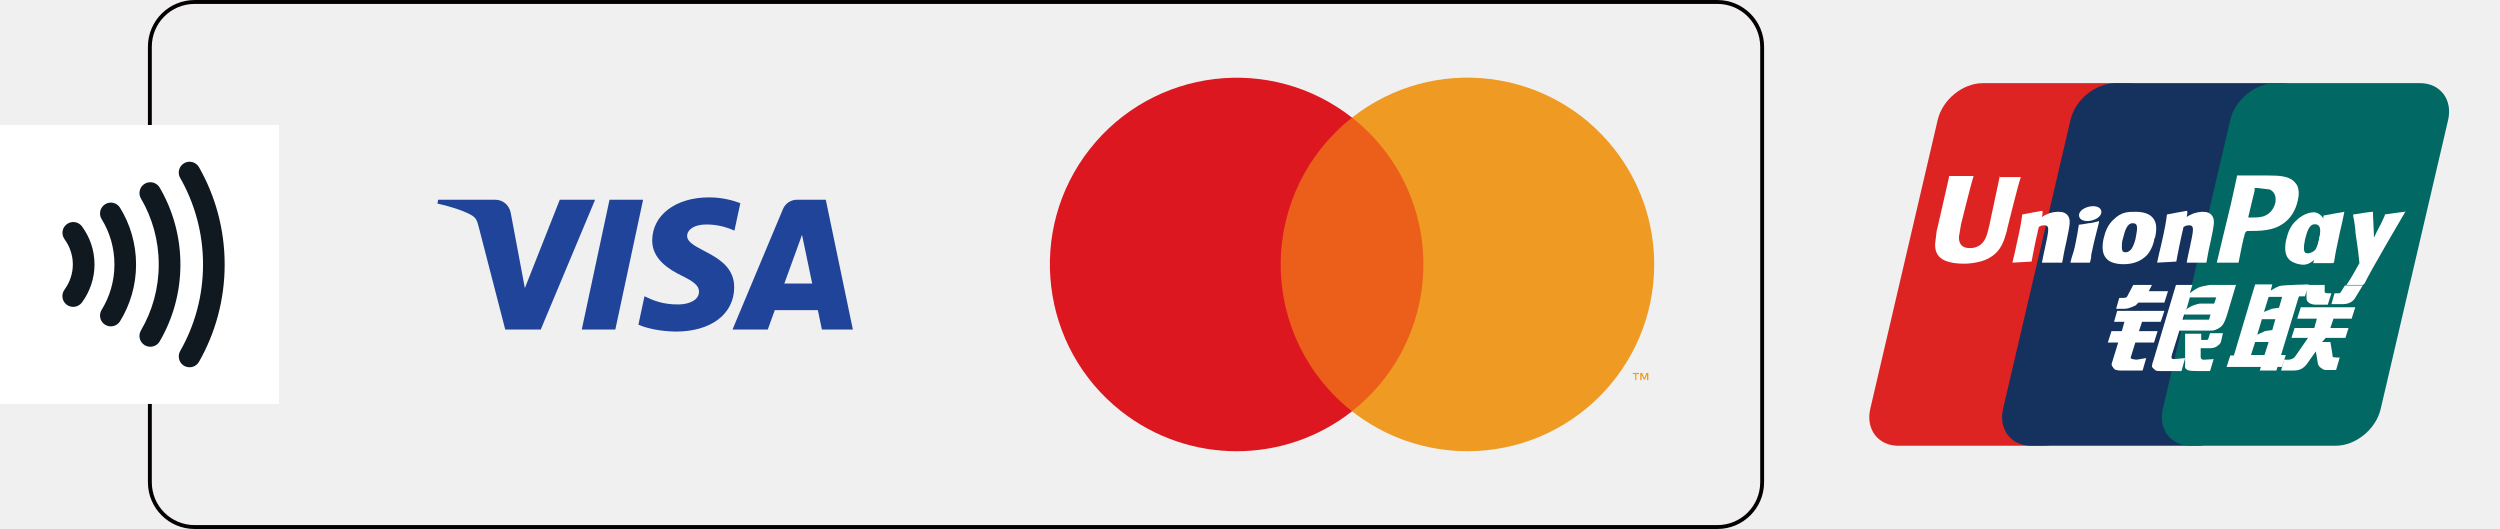
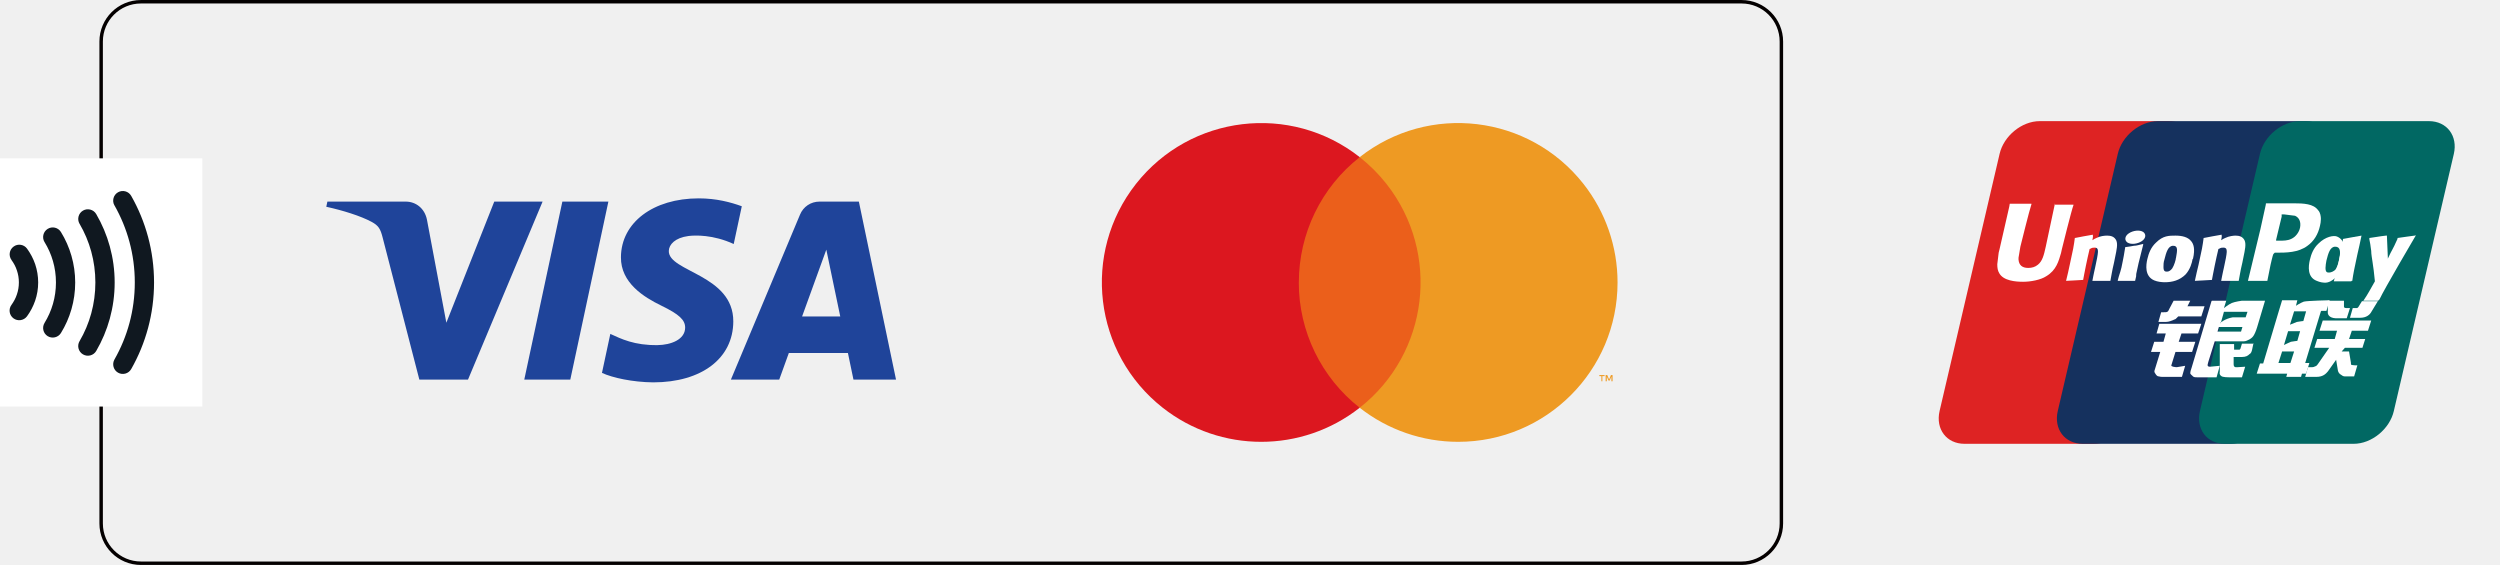
- <svg xmlns="http://www.w3.org/2000/svg" id="a" viewBox="0 0 481.94 101.97">
+ <svg xmlns="http://www.w3.org/2000/svg" id="a" viewBox="0 0 541.56 122.38">
  <defs>
    <clipPath id="b">
-       <rect x="53.77" y="7.65" width="141.17" height="86.67" style="fill:none;" />
+       <rect x="66.99" y="20.94" width="131.12" height="80.5" style="fill:none;" />
    </clipPath>
    <clipPath id="c">
-       <rect x="53.77" y="7.65" width="141.17" height="86.67" style="fill:none;" />
+       <rect x="66.83" y="22.65" width="131.12" height="80.5" style="fill:none;" />
    </clipPath>
  </defs>
-   <rect x="28.89" y=".38" width="310.81" height="101.22" rx="8.62" ry="8.62" style="fill:none; stroke:#040000; stroke-miterlimit:10; stroke-width:.75px;" />
+   <rect x="21.91" y=".38" width="363.98" height="121.63" rx="8.62" ry="8.62" style="fill:none; stroke:#040000; stroke-miterlimit:10; stroke-width:.75px;" />
  <g style="opacity:0;">
-     <rect x="194.95" y="7.53" width="131.39" height="86.9" style="fill:#fff;" />
+     <rect x="410.16" y="17.74" width="131.4" height="86.9" style="fill:#fff;" />
  </g>
-   <rect x="243.32" y="22.67" width="34.66" height="56.61" style="fill:#eb5f1b;" />
-   <path d="M246.89,50.98c0-11.04,5.06-21.48,13.75-28.3-15.63-12.29-38.26-9.57-50.55,6.06-12.29,15.63-9.57,38.26,6.06,50.55,13.06,10.26,31.43,10.26,44.49,0-8.69-6.82-13.76-17.26-13.75-28.31Z" style="fill:#dc171f;" />
-   <path d="M315.45,73.29v-1.16h.5v-.24h-1.19v.24h.47v1.16h.22ZM317.76,73.29v-1.4h-.36l-.42,1-.42-1h-.36v1.4h.26v-1.06l.39.91h.27l.39-.91v1.06h.25Z" style="fill:#ee9a23;" />
-   <path d="M318.89,50.98c0,19.88-16.12,36-36,36-8.07,0-15.91-2.71-22.25-7.7,15.63-12.29,18.35-34.92,6.06-50.55-1.77-2.25-3.81-4.29-6.06-6.06,15.63-12.29,38.26-9.58,50.55,6.05,4.99,6.34,7.7,14.18,7.7,22.25h0Z" style="fill:#ee9a23;" />
+   <path d="M441.86,26.24h27.9c3.9,0,6.3,3.2,5.4,7.1l-13,55.7c-.9,3.9-4.8,7.1-8.7,7.1h-27.9c-3.9,0-6.3-3.2-5.4-7.1l13-55.7c.9-3.9,4.8-7.1,8.7-7.1" style="fill:#de2323;" />
+   <path d="M467.46,26.24h32.1c3.9,0,2.1,3.2,1.2,7.1l-13,55.7c-.9,3.9-.6,7.1-4.5,7.1h-32.1c-3.9,0-6.3-3.2-5.4-7.1l13-55.7c.9-3.9,4.8-7.1,8.7-7.1" style="fill:#15315e;" />
+   <path d="M498.26,26.24h27.9c3.9,0,6.3,3.2,5.4,7.1l-13,55.7c-.9,3.9-4.8,7.1-8.7,7.1h-27.9c-3.9,0-6.3-3.2-5.4-7.1l13-55.7c.9-3.9,4.8-7.1,8.7-7.1" style="fill:#016863;" />
+   <path d="M493.56,78.64h2.6l.8-2.5h-2.6l-.8,2.5ZM495.66,71.74l-.9,3s1-.5,1.5-.7c.5-.1,1.4-.2,1.4-.2l.6-2.1h-2.6ZM496.96,67.44l-.9,2.9s1-.4,1.5-.6c.5-.1,1.4-.2,1.4-.2l.6-2.1s-2.6,0-2.6,0ZM502.76,67.44l-3.4,11.2h.9l-.7,2.3h-.9l-.2.7h-3.2l.2-.7h-6.6l.7-2.2h.7l3.4-11.4.7-2.3h3.3l-.3,1.2s.9-.6,1.7-.9c.8-.2,5.6-.3,5.6-.3l-.7,2.3h-1.1l-.1.1Z" style="fill:#fff; fill-rule:evenodd;" />
+   <path d="M504.26,65.14h3.5v1.3c0,.2.2.3.6.3h.7l-.7,2.2h-1.9c-1.6.1-2.3-.6-2.2-1.4,0,0,0-2.4,0-2.4Z" style="fill:#fff;" />
+   <path d="M504.76,75.34h-3.4l.6-1.9h3.8l.5-1.8h-3.8l.7-2.2h10.5l-.7,2.2h-3.5l-.6,1.8h3.5l-.6,1.9h-3.8l-.7.8h1.6l.4,2.4c0,.2,0,.4.1.5,0,0,.5.1.8.1h.5l-.7,2.4h-2c-.4,0-.6-.2-.9-.4-.2-.1-.5-.4-.6-.8l-.4-2.4-1.7,2.4c-.6.8-1.3,1.3-2.6,1.3h-2.4l.6-2.1h.9c.3,0,.5-.1.7-.2.2,0,.3-.2.5-.4l2.5-3.6h.2Z" style="fill:#fff;" />
+   <path d="M467.96,70.14h8.9l-.7,2.1h-3.6l-.6,1.8h3.6l-.7,2.2h-3.6l-.9,2.9c-.1.3.9.4,1.2.4l1.8-.3-.7,2.4h-4.1c-.3,0-.6,0-.9-.1-.3,0-.5-.2-.7-.5-.1-.2-.4-.4-.2-.9l1.2-3.9h-2l.7-2.2h2l.5-1.8h-2l.6-2.1h.2Z" style="fill:#fff;" />
+   <path d="M473.96,66.34h3.6l-.7,2.2h-5l-.5.5c-.2.2-.3.1-.6.3-.3.1-.9.4-1.6.4h-1.6l.6-2.1h.5c.4,0,.7,0,.8-.1.2,0,.3-.3.5-.7l.9-1.7h3.6l-.6,1.2h.1Z" style="fill:#fff;" />
+   <path d="M480.96,69.94s1-.9,2.7-1.2h2.8l.4-1.2h-5.1l-.7,2.5-.1-.1ZM485.76,70.84h-5.1l-.3,1h5.1l.3-1ZM479.16,65.14h3.1l-.5,1.6s1-.8,1.7-1.1,2.2-.5,2.2-.5h5l-1.7,5.7c-.3,1-.6,1.6-.8,1.9-.2.3-.4.5-.9.8-.4.2-.8.4-1.2.4h-6.3l-1.4,4.5c-.1.4-.2.7-.1.8,0,.1.2.2.5.2l2.1-.2-.7,2.5h-4.1c-.4,0-.8,0-1-.2s-.6-.5-.6-.7.1-.7.3-1.2l4.3-14.4.1-.1Z" style="fill:#fff; fill-rule:evenodd;" />
+   <path d="M488.16,74.34l-.3,1.4c-.1.4-.2.8-.6,1-.3.3-.7.6-1.7.6h-1.7v1.6q0,.4.2.5s.1.1.2.1h.5l1.6-.1-.7,2.3h-1.9c-1.3,0-2.3,0-2.6-.3-.3-.2-.4-.5-.3-.9v-6h3.1v1.2h1.2s.2-.2.2-.3l.3-1h2.4l.1-.1Z" style="fill:#fff;" />
+   <path d="M445.16,44.04c-.1.5-2,9.4-2,9.4-.4,1.8-.7,3.1-1.7,3.9-.6.5-1.3.7-2.1.7-1.3,0-2-.6-2.1-1.8v-.4l.4-2.4s2-8.1,2.4-9.2v-.1h-4.7l-.1.6-2.1,9.2-.2.8-.3,2.5c0,.8.1,1.4.4,1.9.9,1.7,3.6,1.9,5.2,1.9s3.8-.4,5-1.2c2.2-1.3,2.7-3.3,3.2-5l.2-.9s2.1-8.5,2.5-9.5v-.1h-4" style="fill:#fff;" />
+   <path d="M456.76,60.84h-3.5c.1-.7.3-1.4.4-2l.2-.9c.3-1.3.6-2.9.6-3.3,0-.3.1-1-.7-1s-.7.2-1.1.3c-.2.7-.6,2.7-.8,3.6-.4,1.9-.4,2.1-.6,3.1h-.1c-1.4.1-1.9.1-3.6.2h0c.3-1.3.6-2.4.8-3.5.7-3.1.9-4.2,1.1-5.8h.1c1.6-.3,2-.4,3.8-.7v.2c.1,0-.1,1-.1,1,.3-.2.6-.4.9-.5.8-.4,1.7-.5,2.3-.5.8,0,1.6.2,2,1.1.3.8.1,1.8-.3,3.7l-.2,1c-.5,2.1-.5,2.5-.8,4h-.4Z" style="fill:#fff;" />
+   <path d="M462.46,60.84h-3.7v-.1c.2-.8.3-1.1.4-1.4.1-.3.2-.6.4-1.4.2-1.1.4-1.8.5-2.5.1-.6.2-1.2.3-1.8h0v-.1c.8-.1,1.4-.2,1.9-.3.6,0,1.1-.2,2-.4h0v.2c-.2.7-.3,1.3-.5,2s-.3,1.3-.5,2c-.3,1.4-.4,1.9-.5,2.3,0,.4,0,.6-.2,1.3h0v.1l-.1.1Z" style="fill:#fff;" />
+   <path d="M471.36,55.84c0,.4-.4,1.7-.8,2.3-.3.4-.7.7-1.1.7s-.8,0-.8-1c0-.5,0-1,.2-1.6.4-1.6.8-3,1.9-3s.9,1,.6,2.7M475.06,56.04c.5-2.2.1-3.2-.4-3.8-.7-.9-2-1.2-3.4-1.2s-2.7,0-4.2,1.5c-1.1,1-1.6,2.3-1.9,3.6-.3,1.3-.6,3.7,1.5,4.6.7.3,1.6.4,2.3.4,1.6,0,3.2-.4,4.5-1.7,1-1.1,1.4-2.6,1.5-3.3" style="fill:#fff;" />
+   <path d="M509.36,60.94h-3.8c.4-1.7.9-3.3,1.2-5,.5-2.1.6-3,.8-4.2h.1c1.7-.3,2.1-.4,3.9-.7h0c-.3,1.5-.6,2.8-.9,4.1-.6,2.8-.9,4.2-1.1,5.7h-.2v.1Z" style="fill:#fff;" />
+   <path d="M506.76,56.04c0,.3-.4,1.7-.8,2.3-.3.4-1,.7-1.4.7s-.8,0-.8-1c0-.5.1-1,.2-1.6.4-1.6.8-3,1.9-3s1.2,1,.9,2.6M510.16,56.24c.5-2.1-1.5-.2-1.8-.9-.5-1.1-.2-3.3-2.1-4.1-.7-.3-2.5,0-4,1.5-1.1,1-1.6,2.3-1.9,3.6s-.6,3.7,1.5,4.5c.7.3,1.3.4,1.9.4,2.2-.1,3.9-3.4,5.1-4.7,1-1,1.1.4,1.3-.2" style="fill:#fff;" />
+   <path d="M484.66,60.84h-3.5c.1-.7.3-1.4.4-2l.2-.9c.3-1.3.6-2.9.6-3.3,0-.3.1-1-.7-1s-.7.2-1.1.3c-.2.7-.6,2.7-.8,3.6-.4,1.9-.4,2.1-.6,3.1h-.1c-1.4.1-1.9.1-3.6.2h0c.3-1.3.5-2.4.8-3.5.7-3.1.9-4.2,1.1-5.8h.1c1.6-.3,2-.4,3.8-.7v.2c.1,0-.1,1-.1,1,.3-.2.6-.4.9-.5.8-.4,1.8-.5,2.2-.5.8,0,1.6.2,2,1.1.3.8.1,1.8-.3,3.7l-.2,1c-.5,2.1-.5,2.5-.8,4h-.3Z" style="fill:#fff;" />
+   <path d="M496.76,44.04h-5.9c0,.2-.1.6-.1.6l-1.1,5s-2.6,10.7-2.7,11.2h4.2c.1-.5.7-3.5.7-3.5,0,0,.5-2.2.6-2.3,0,0,.2-.2.3-.3h.2c2.3,0,4.9,0,6.9-1.5,1.4-1,2.3-2.5,2.7-4.3.1-.4.2-1,.2-1.5s-.1-1.4-.6-1.9c-1-1.4-3.1-1.5-5.4-1.5M498.26,49.24c-.2,1.1-1,2.1-1.9,2.5-.8.4-1.7.4-2.7.4h-.6v-.2l1.2-5v-.5h.5l2.4.3c.9.4,1.3,1.3,1.1,2.5" style="fill:#fff;" />
+   <path d="M523.16,51.04h-.1c-1.7.2-2,.3-3.6.5h-.1v.2h0c-1.2,2.7-1.1,2.1-2.1,4.3v-.3l-.2-4.7h-.2c-1.8.2-1.9.3-3.5.5h-.1v.3h0c.2,1.1.2.9.4,2.5,0,.8.2,1.7.3,2.5.2,1.4.3,2,.5,4.1-1.1,1.9-1.4,2.6-2.5,4.2h3.2l.3-.3c.9-2,7.9-13.9,7.9-13.9" style="fill:#fff;" />
+   <path d="M463.96,52.24c.9-.6,1-1.5.3-2-.8-.5-2.2-.3-3.1.3-.9.6-1,1.5-.3,2,.8.5,2.2.3,3.1-.3" style="fill:#fff;" />
+   <path d="M515.16,65.14l-1.4,2.3c-.4.8-1.2,1.4-2.5,1.4h-2.2l.6-2.1h.9c.1,0,.2-.1.3-.2l.8-1.3h3.4l.1-.1Z" style="fill:#fff;" />
  <g style="opacity:0;">
-     <rect x="350.54" y="7.53" width="131.4" height="86.9" style="fill:#fff;" />
+     <rect x="231.55" y="19.52" width="126" height="83.34" style="fill:#fff;" />
  </g>
-   <path d="M382.24,16.03h27.9c3.9,0,6.3,3.2,5.4,7.1l-13,55.7c-.9,3.9-4.8,7.1-8.7,7.1h-27.9c-3.9,0-6.3-3.2-5.4-7.1l13-55.7c.9-3.9,4.8-7.1,8.7-7.1" style="fill:#de2323;" />
-   <path d="M407.84,16.03h32.1c3.9,0,2.1,3.2,1.2,7.1l-13,55.7c-.9,3.9-.6,7.1-4.5,7.1h-32.1c-3.9,0-6.3-3.2-5.4-7.1l13-55.7c.9-3.9,4.8-7.1,8.7-7.1" style="fill:#15315e;" />
-   <path d="M438.64,16.03h27.9c3.9,0,6.3,3.2,5.4,7.1l-13,55.7c-.9,3.9-4.8,7.1-8.7,7.1h-27.9c-3.9,0-6.3-3.2-5.4-7.1l13-55.7c.9-3.9,4.8-7.1,8.7-7.1" style="fill:#016863;" />
-   <path d="M433.94,68.43h2.6l.8-2.5h-2.6l-.8,2.5ZM436.04,61.53l-.9,3s1-.5,1.5-.7c.5-.1,1.4-.2,1.4-.2l.6-2.1h-2.6ZM437.34,57.23l-.9,2.9s1-.4,1.5-.6c.5-.1,1.4-.2,1.4-.2l.6-2.1s-2.6,0-2.6,0ZM443.14,57.23l-3.4,11.2h.9l-.7,2.3h-.9l-.2.7h-3.2l.2-.7h-6.6l.7-2.2h.7l3.4-11.4.7-2.3h3.3l-.3,1.2s.9-.6,1.7-.9c.8-.2,5.6-.3,5.6-.3l-.7,2.3h-1.1l-.1.1Z" style="fill:#fff; fill-rule:evenodd;" />
-   <path d="M444.64,54.93h3.5v1.3c0,.2.2.3.6.3h.7l-.7,2.2h-1.9c-1.6.1-2.3-.6-2.2-1.4,0,0,0-2.4,0-2.4Z" style="fill:#fff;" />
-   <path d="M445.14,65.13h-3.4l.6-1.9h3.8l.5-1.8h-3.8l.7-2.2h10.5l-.7,2.2h-3.5l-.6,1.8h3.5l-.6,1.9h-3.8l-.7.8h1.6l.4,2.4c0,.2,0,.4.1.5,0,0,.5.1.8.1h.5l-.7,2.4h-2c-.4,0-.6-.2-.9-.4-.2-.1-.5-.4-.6-.8l-.4-2.4-1.7,2.4c-.6.8-1.3,1.3-2.6,1.3h-2.4l.6-2.1h.9c.3,0,.5-.1.7-.2.2,0,.3-.2.5-.4l2.5-3.6h.2Z" style="fill:#fff;" />
-   <path d="M408.34,59.93h8.9l-.7,2.1h-3.6l-.6,1.8h3.6l-.7,2.2h-3.6l-.9,2.9c-.1.3.9.4,1.2.4l1.8-.3-.7,2.4h-4.1c-.3,0-.6,0-.9-.1-.3,0-.5-.2-.7-.5-.1-.2-.4-.4-.2-.9l1.2-3.9h-2l.7-2.2h2l.5-1.8h-2l.6-2.1h.2Z" style="fill:#fff;" />
-   <path d="M414.34,56.13h3.6l-.7,2.2h-5l-.5.5c-.2.2-.3.1-.6.3-.3.1-.9.4-1.6.4h-1.6l.6-2.1h.5c.4,0,.7,0,.8-.1.2,0,.3-.3.5-.7l.9-1.7h3.6l-.6,1.2h.1Z" style="fill:#fff;" />
-   <path d="M421.34,59.73s1-.9,2.7-1.2h2.8l.4-1.2h-5.1l-.7,2.5-.1-.1ZM426.14,60.63h-5.1l-.3,1h5.1l.3-1ZM419.54,54.93h3.1l-.5,1.6s1-.8,1.7-1.1,2.2-.5,2.2-.5h5l-1.7,5.7c-.3,1-.6,1.6-.8,1.9-.2.3-.4.5-.9.8-.4.2-.8.4-1.2.4h-6.3l-1.4,4.5c-.1.4-.2.7-.1.8,0,.1.2.2.5.2l2.1-.2-.7,2.5h-4.1c-.4,0-.8,0-1-.2s-.6-.5-.6-.7.1-.7.3-1.2l4.3-14.4.1-.1Z" style="fill:#fff; fill-rule:evenodd;" />
-   <path d="M428.54,64.13l-.3,1.4c-.1.4-.2.8-.6,1-.3.3-.7.6-1.7.6h-1.7v1.6q0,.4.2.5s.1.1.2.1h.5l1.6-.1-.7,2.3h-1.9c-1.3,0-2.3,0-2.6-.3-.3-.2-.4-.5-.3-.9v-6h3.1v1.2h1.2s.2-.2.2-.3l.3-1h2.4l.1-.1Z" style="fill:#fff;" />
-   <path d="M385.54,33.83c-.1.5-2,9.4-2,9.4-.4,1.8-.7,3.1-1.7,3.9-.6.5-1.3.7-2.1.7-1.3,0-2-.6-2.1-1.8v-.4l.4-2.4s2-8.1,2.4-9.2v-.1h-4.7l-.1.6-2.1,9.2-.2.8-.3,2.5c0,.8.1,1.4.4,1.9.9,1.7,3.6,1.9,5.2,1.9s3.8-.4,5-1.2c2.2-1.3,2.7-3.3,3.2-5l.2-.9s2.1-8.5,2.5-9.5v-.1h-4" style="fill:#fff;" />
-   <path d="M397.14,50.63h-3.5c.1-.7.3-1.4.4-2l.2-.9c.3-1.3.6-2.9.6-3.3,0-.3.1-1-.7-1s-.7.2-1.1.3c-.2.7-.6,2.7-.8,3.6-.4,1.9-.4,2.1-.6,3.1h-.1c-1.4.1-1.9.1-3.6.2h0c.3-1.3.6-2.4.8-3.5.7-3.1.9-4.2,1.1-5.8h.1c1.6-.3,2-.4,3.8-.7v.2c.1,0-.1,1-.1,1,.3-.2.6-.4.9-.5.8-.4,1.7-.5,2.3-.5.8,0,1.6.2,2,1.1.3.8.1,1.8-.3,3.7l-.2,1c-.5,2.1-.5,2.5-.8,4h-.4Z" style="fill:#fff;" />
-   <path d="M402.84,50.63h-3.7v-.1c.2-.8.3-1.1.4-1.4.1-.3.2-.6.4-1.4.2-1.1.4-1.8.5-2.5.1-.6.2-1.2.3-1.8h0v-.1c.8-.1,1.4-.2,1.9-.3.6,0,1.1-.2,2-.4h0v.2c-.2.7-.3,1.3-.5,2s-.3,1.3-.5,2c-.3,1.4-.4,1.9-.5,2.3,0,.4,0,.6-.2,1.3h0v.1l-.1.1Z" style="fill:#fff;" />
-   <path d="M411.74,45.63c0,.4-.4,1.7-.8,2.3-.3.4-.7.7-1.1.7s-.8,0-.8-1c0-.5,0-1,.2-1.6.4-1.6.8-3,1.9-3s.9,1,.6,2.7M415.44,45.83c.5-2.2.1-3.2-.4-3.8-.7-.9-2-1.2-3.4-1.2s-2.7,0-4.2,1.5c-1.1,1-1.6,2.3-1.9,3.6-.3,1.3-.6,3.7,1.5,4.6.7.3,1.6.4,2.3.4,1.6,0,3.2-.4,4.5-1.7,1-1.1,1.4-2.6,1.5-3.3" style="fill:#fff;" />
-   <path d="M449.74,50.73h-3.8c.4-1.7.9-3.3,1.2-5,.5-2.1.6-3,.8-4.2h.1c1.7-.3,2.1-.4,3.9-.7h0c-.3,1.5-.6,2.8-.9,4.1-.6,2.8-.9,4.2-1.1,5.7h-.2v.1Z" style="fill:#fff;" />
-   <path d="M447.14,45.83c0,.3-.4,1.7-.8,2.3-.3.4-1,.7-1.4.7s-.8,0-.8-1c0-.5.1-1,.2-1.6.4-1.6.8-3,1.9-3s1.2,1,.9,2.6M450.54,46.03c.5-2.1-1.5-.2-1.8-.9-.5-1.1-.2-3.3-2.1-4.1-.7-.3-2.5,0-4,1.5-1.1,1-1.6,2.3-1.9,3.6s-.6,3.7,1.5,4.5c.7.3,1.3.4,1.9.4,2.2-.1,3.9-3.4,5.1-4.7,1-1,1.1.4,1.3-.2" style="fill:#fff;" />
-   <path d="M425.04,50.63h-3.5c.1-.7.3-1.4.4-2l.2-.9c.3-1.3.6-2.9.6-3.3,0-.3.1-1-.7-1s-.7.2-1.1.3c-.2.7-.6,2.7-.8,3.6-.4,1.9-.4,2.1-.6,3.1h-.1c-1.4.1-1.9.1-3.6.2h0c.3-1.3.5-2.4.8-3.5.7-3.1.9-4.2,1.1-5.8h.1c1.6-.3,2-.4,3.8-.7v.2c.1,0-.1,1-.1,1,.3-.2.6-.4.9-.5.8-.4,1.8-.5,2.2-.5.8,0,1.6.2,2,1.1.3.8.1,1.8-.3,3.7l-.2,1c-.5,2.1-.5,2.5-.8,4h-.3Z" style="fill:#fff;" />
-   <path d="M437.14,33.83h-5.9c0,.2-.1.6-.1.6l-1.1,5s-2.6,10.7-2.7,11.2h4.2c.1-.5.7-3.5.7-3.5,0,0,.5-2.2.6-2.3,0,0,.2-.2.3-.3h.2c2.3,0,4.9,0,6.9-1.5,1.4-1,2.3-2.5,2.7-4.3.1-.4.2-1,.2-1.5s-.1-1.4-.6-1.9c-1-1.4-3.1-1.5-5.4-1.5M438.64,39.03c-.2,1.1-1,2.1-1.9,2.5-.8.4-1.7.4-2.7.4h-.6v-.2l1.2-5v-.5h.5l2.4.3c.9.4,1.3,1.3,1.1,2.5" style="fill:#fff;" />
-   <path d="M463.54,40.83h-.1c-1.7.2-2,.3-3.6.5h-.1v.2h0c-1.2,2.7-1.1,2.1-2.1,4.3v-.3l-.2-4.7h-.2c-1.8.2-1.9.3-3.5.5h-.1v.3h0c.2,1.1.2.9.4,2.5,0,.8.2,1.7.3,2.5.2,1.4.3,2,.5,4.1-1.1,1.9-1.4,2.6-2.5,4.2h3.2l.3-.3c.9-2,7.9-13.9,7.9-13.9" style="fill:#fff;" />
-   <path d="M404.34,42.03c.9-.6,1-1.5.3-2-.8-.5-2.2-.3-3.1.3-.9.6-1,1.5-.3,2,.8.5,2.2.3,3.1-.3" style="fill:#fff;" />
-   <path d="M455.54,54.93l-1.4,2.3c-.4.8-1.2,1.4-2.5,1.4h-2.2l.6-2.1h.9c.1,0,.2-.1.3-.2l.8-1.3h3.4l.1-.1Z" style="fill:#fff;" />
+   <rect x="277.93" y="34.04" width="33.24" height="54.29" style="fill:#eb5f1b;" />
+   <path d="M281.36,61.18c0-10.59,4.85-20.6,13.19-27.14-14.99-11.78-36.69-9.18-48.48,5.81-11.78,14.99-9.18,36.69,5.81,48.48,12.52,9.84,30.14,9.84,42.66,0-8.33-6.54-13.2-16.55-13.19-27.15Z" style="fill:#dc171f;" />
+   <path d="M347.11,82.59v-1.11h.48v-.23h-1.14v.23h.45v1.11h.21ZM349.32,82.59v-1.34h-.35l-.4.96-.4-.96h-.35v1.34h.25v-1.02l.37.87h.26l.37-.87v1.02h.24Z" style="fill:#ee9a23;" />
+   <path d="M350.4,61.19c0,19.07-15.46,34.52-34.52,34.52-7.74,0-15.25-2.6-21.34-7.38,14.99-11.78,17.59-33.48,5.81-48.48-1.7-2.16-3.65-4.11-5.81-5.81,14.99-11.78,36.69-9.19,48.48,5.8,4.78,6.08,7.38,13.6,7.38,21.34h0Z" style="fill:#ee9a23;" />
  <g style="clip-path:url(#b);">
    <g style="clip-path:url(#c);">
-       <path d="M114.72,38.51l-10.48,25.02h-6.84l-5.16-19.96c-.31-1.23-.59-1.68-1.54-2.2-1.56-.84-4.12-1.64-6.38-2.13l.15-.73h11.01c1.4,0,2.67.93,2.98,2.55l2.72,14.48,6.73-17.03h6.8ZM141.53,55.36c.03-6.6-9.13-6.97-9.07-9.92.02-.9.87-1.85,2.74-2.1.93-.12,3.48-.21,6.38,1.12l1.14-5.3c-1.56-.57-3.56-1.11-6.05-1.11-6.4,0-10.9,3.4-10.94,8.27-.04,3.6,3.21,5.61,5.66,6.81,2.52,1.23,3.37,2.01,3.36,3.11-.02,1.68-2.01,2.42-3.87,2.45-3.25.05-5.14-.88-6.64-1.58l-1.17,5.48c1.51.69,4.3,1.3,7.2,1.33,6.8,0,11.25-3.36,11.27-8.56M158.42,63.52h5.99l-5.22-25.02h-5.52c-1.24,0-2.29.72-2.75,1.84l-9.71,23.18h6.8l1.35-3.74h8.3l.78,3.74ZM151.2,54.66l3.41-9.39,1.96,9.39h-5.37ZM123.97,38.51l-5.35,25.02h-6.47l5.35-25.02h6.47Z" style="fill:#1f449a;" />
+       <path d="M117.54,43.67l-16.16,38.56h-10.54l-7.95-30.77c-.48-1.9-.9-2.59-2.37-3.39-2.4-1.3-6.36-2.52-9.84-3.28l.24-1.12h16.97c2.16,0,4.11,1.44,4.6,3.93l4.2,22.31,10.38-26.24h10.48ZM158.85,69.64c.04-10.18-14.07-10.74-13.97-15.28.03-1.38,1.35-2.85,4.23-3.23,1.43-.19,5.37-.33,9.83,1.73l1.75-8.18c-2.4-.87-5.49-1.71-9.33-1.71-9.86,0-16.8,5.24-16.85,12.74-.06,5.55,4.95,8.65,8.73,10.49,3.89,1.89,5.19,3.1,5.18,4.79-.03,2.59-3.1,3.73-5.97,3.77-5.01.08-7.92-1.36-10.24-2.43l-1.81,8.45c2.33,1.07,6.63,2,11.09,2.05,10.48,0,17.33-5.18,17.36-13.19M184.88,82.23h9.22l-8.05-38.56h-8.51c-1.91,0-3.53,1.11-4.24,2.83l-14.97,35.73h10.47l2.08-5.76h12.8l1.2,5.76ZM173.75,68.56l5.25-14.48,3.02,14.48h-8.27ZM131.79,43.67l-8.25,38.56h-9.97l8.25-38.56h9.97Z" style="fill:#1f449a;" />
    </g>
  </g>
-   <rect y="24.1" width="53.77" height="53.77" style="fill:#fff;" />
-   <path d="M12.44,46.12c.5.68.91,1.44,1.17,2.25.28.82.43,1.68.43,2.6s-.15,1.79-.43,2.6c-.26.81-.68,1.57-1.17,2.26-.69.92-.5,2.23.43,2.92.92.68,2.23.49,2.92-.43.76-1.03,1.36-2.18,1.78-3.41.42-1.23.65-2.56.65-3.93s-.23-2.7-.64-3.93c-.42-1.24-1.03-2.38-1.78-3.41-.68-.92-1.99-1.12-2.91-.43-.93.68-1.13,1.99-.43,2.92M19.59,42.23c1.57,2.55,2.47,5.53,2.47,8.75s-.9,6.2-2.47,8.76c-.6.98-.3,2.27.68,2.87.98.6,2.27.29,2.87-.68,1.96-3.18,3.09-6.94,3.09-10.94s-1.13-7.76-3.09-10.94c-.6-.98-1.89-1.29-2.87-.68s-1.28,1.89-.68,2.87M27.17,38.26c2.19,3.74,3.43,8.08,3.43,12.72s-1.24,8.98-3.43,12.72c-.59,1-.24,2.28.75,2.86,1,.58,2.28.25,2.86-.74,2.54-4.36,4-9.43,4-14.83s-1.46-10.48-4-14.83c-.58-.99-1.86-1.33-2.86-.75-.99.58-1.33,1.86-.75,2.86M34.73,34.28c2.8,4.93,4.41,10.62,4.41,16.7s-1.6,11.77-4.41,16.7c-.56,1-.22,2.28.78,2.85,1.01.57,2.28.22,2.85-.78,3.15-5.53,4.95-11.94,4.95-18.76s-1.8-13.23-4.95-18.76c-.57-1-1.84-1.35-2.85-.78-1,.57-1.35,1.85-.78,2.85" style="fill:#101820;" />
+   <rect y="34.3" width="43.83" height="53.77" style="fill:#fff;" />
+   <path d="M2.49,56.33c.5.68.91,1.44,1.17,2.25.28.82.43,1.68.43,2.6s-.15,1.79-.43,2.6c-.26.81-.68,1.57-1.17,2.26-.69.92-.5,2.23.43,2.92.92.68,2.23.49,2.92-.43.76-1.03,1.36-2.18,1.78-3.41.42-1.23.65-2.56.65-3.93s-.23-2.7-.64-3.93c-.42-1.24-1.03-2.38-1.78-3.41-.68-.92-1.99-1.12-2.91-.43-.93.68-1.13,1.99-.43,2.92M9.65,52.44c1.57,2.55,2.47,5.53,2.47,8.75s-.9,6.2-2.47,8.76c-.6.98-.3,2.27.68,2.87.98.6,2.27.29,2.87-.68,1.96-3.18,3.09-6.94,3.09-10.94s-1.13-7.76-3.09-10.94c-.6-.98-1.89-1.29-2.87-.68s-1.28,1.89-.68,2.87M17.23,48.47c2.19,3.74,3.43,8.08,3.43,12.72s-1.24,8.98-3.43,12.72c-.59,1-.24,2.28.75,2.86,1,.58,2.28.25,2.86-.74,2.54-4.36,4-9.43,4-14.83s-1.46-10.48-4-14.83c-.58-.99-1.86-1.33-2.86-.75-.99.58-1.33,1.86-.75,2.86M24.79,44.48c2.8,4.93,4.41,10.62,4.41,16.7s-1.6,11.77-4.41,16.7c-.56,1-.22,2.28.78,2.85,1.01.57,2.28.22,2.85-.78,3.15-5.53,4.95-11.94,4.95-18.76s-1.8-13.23-4.95-18.76c-.57-1-1.84-1.35-2.85-.78-1,.57-1.35,1.85-.78,2.85" style="fill:#101820;" />
</svg>
